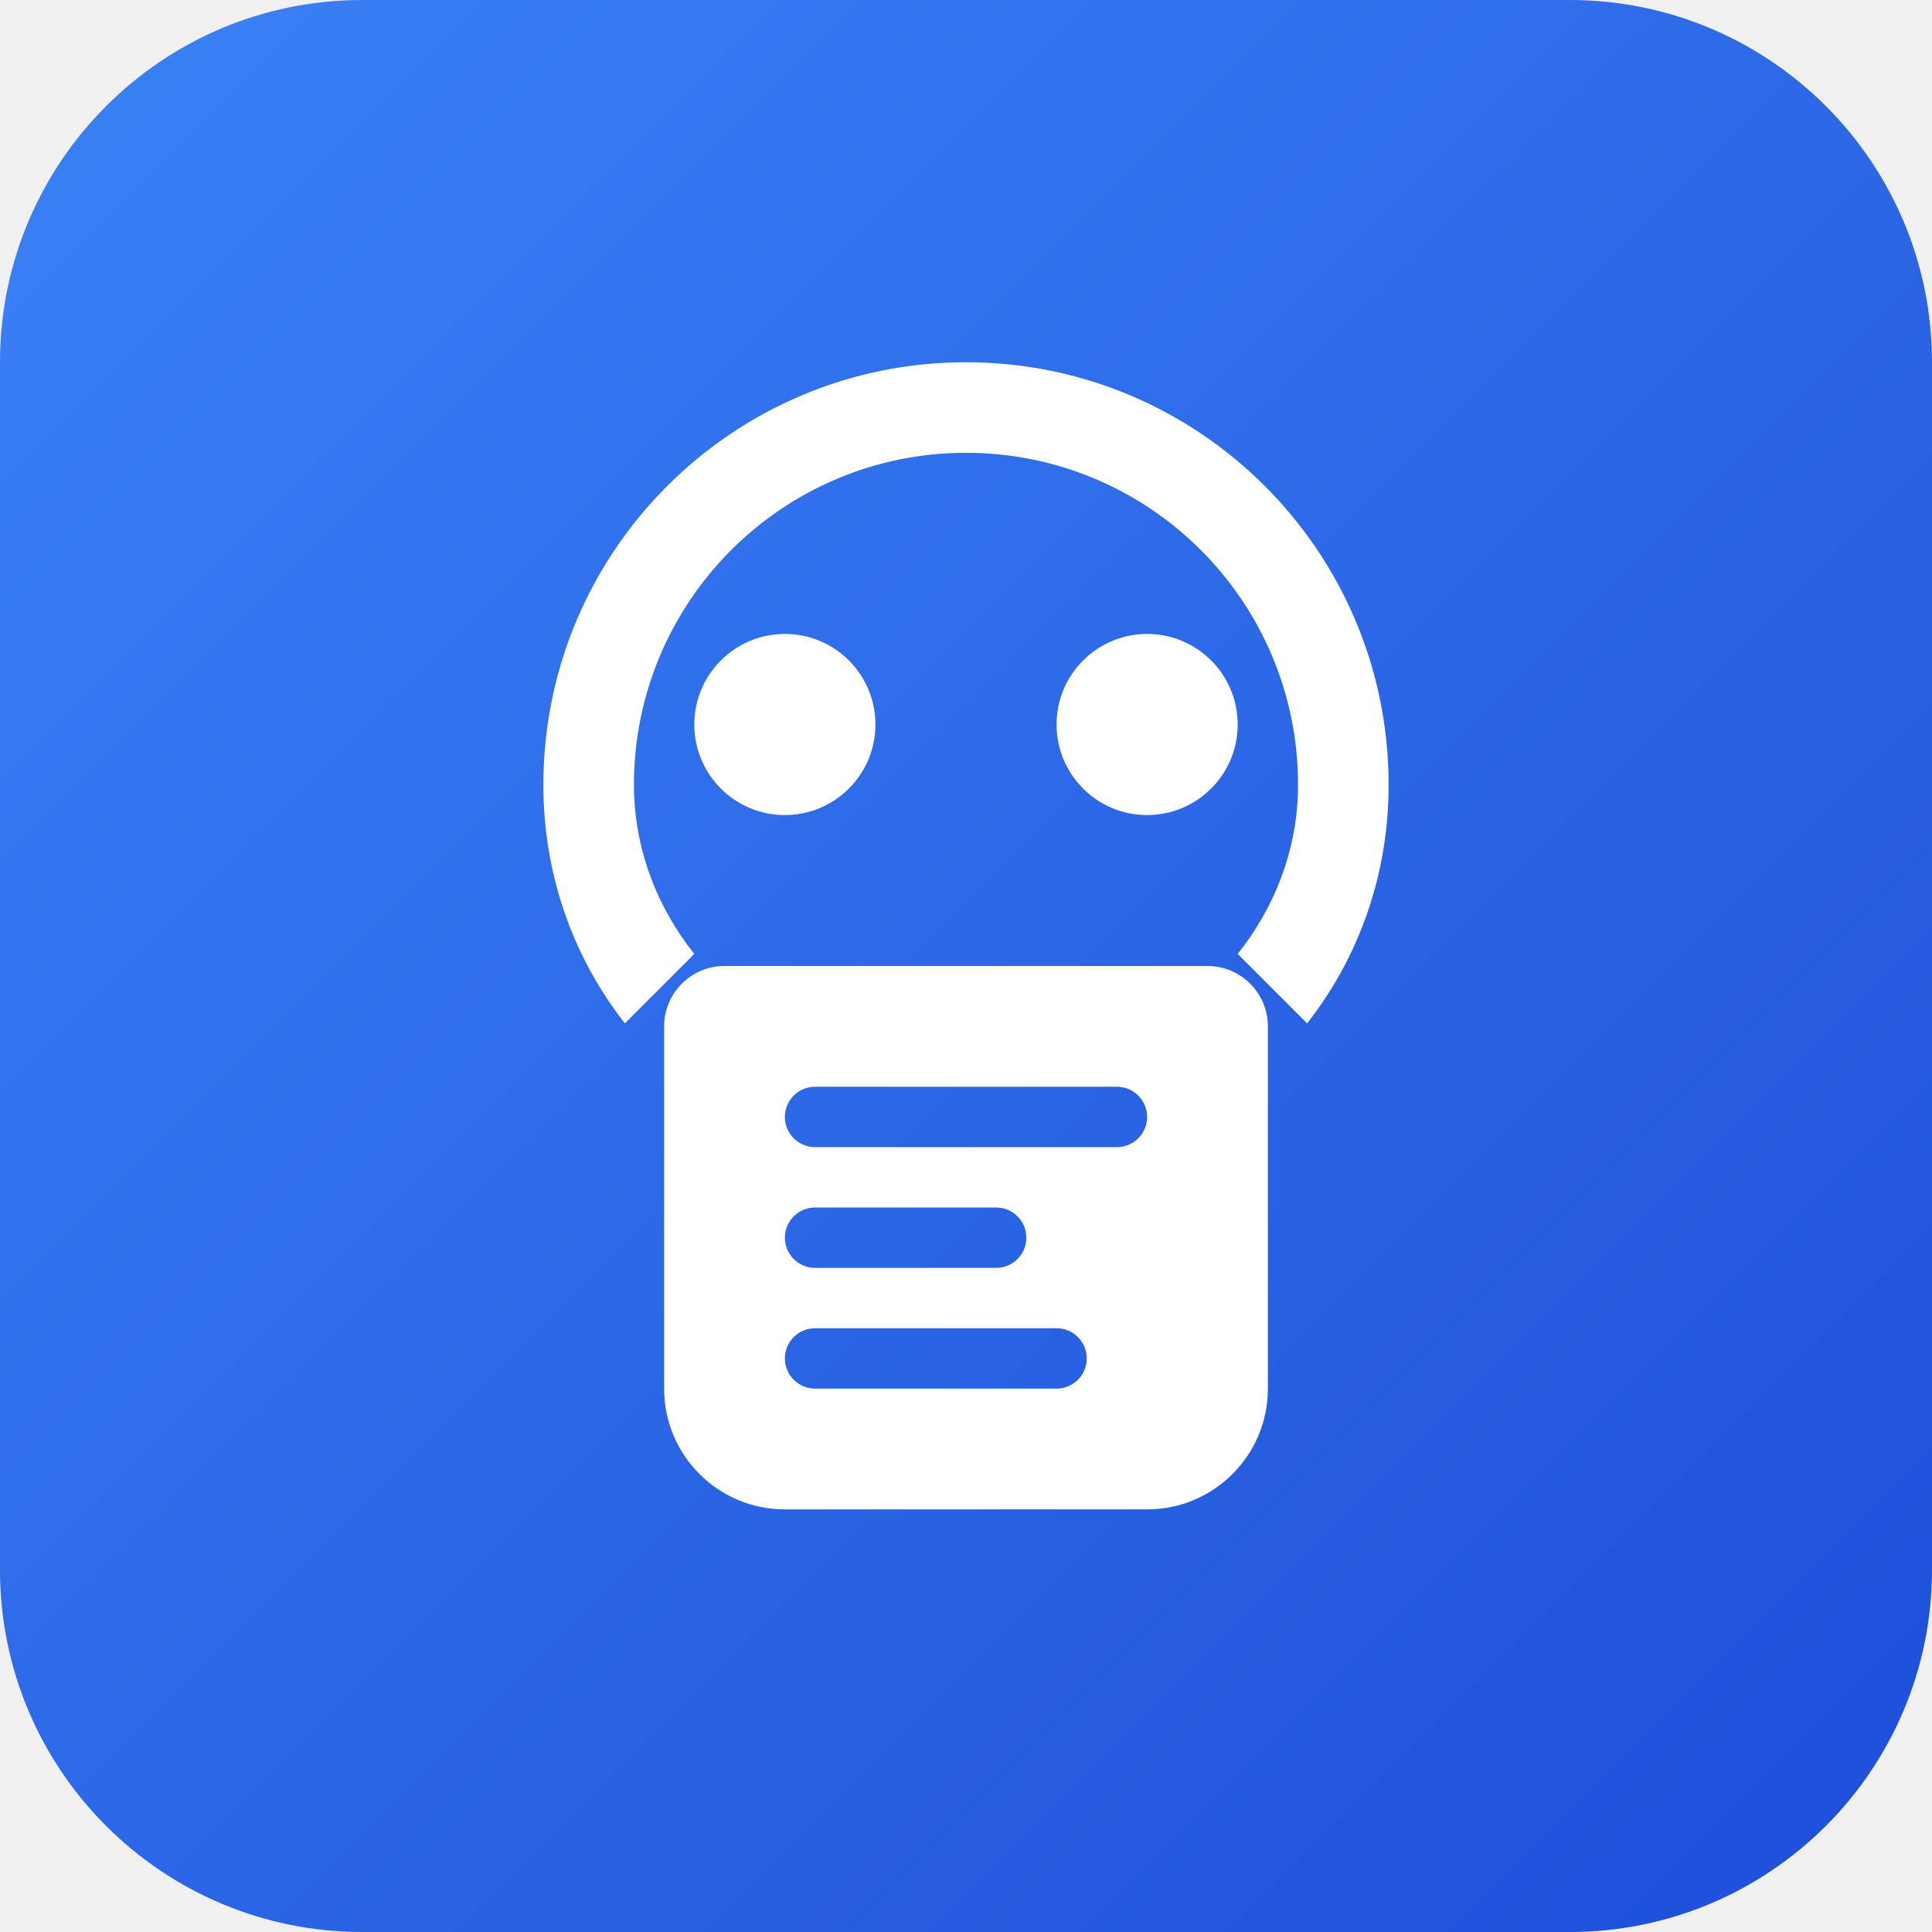
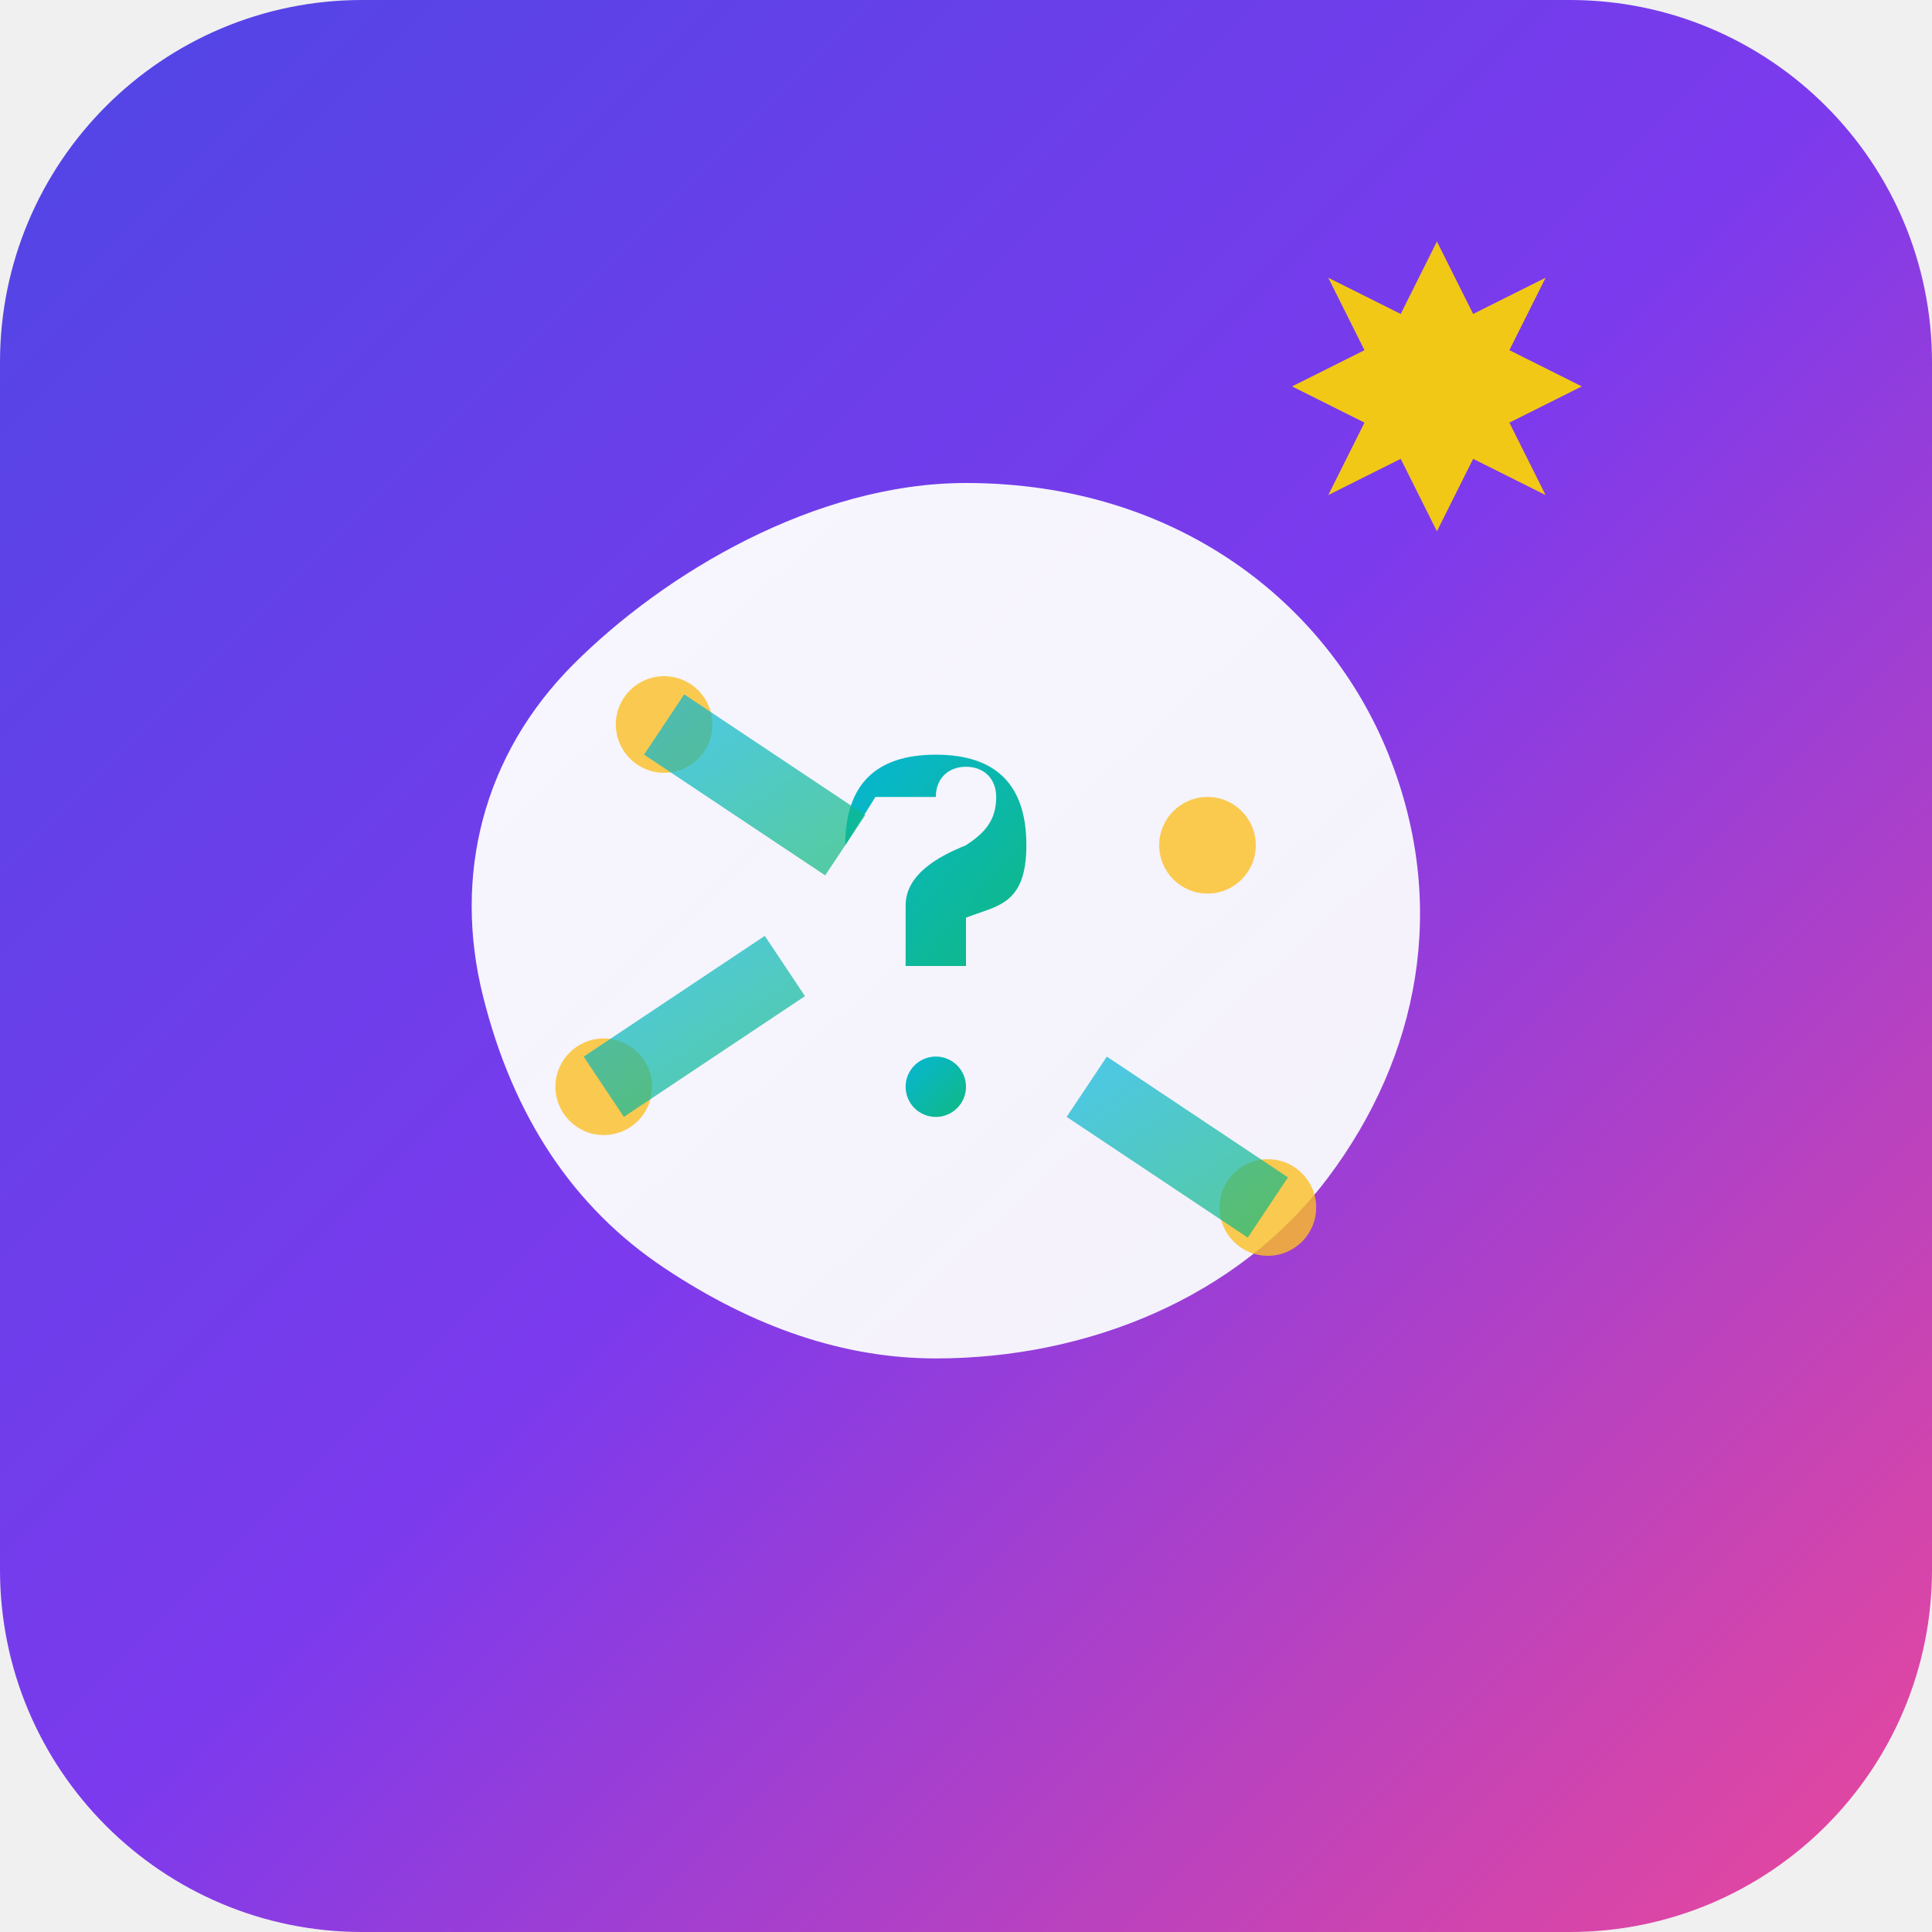
- <svg xmlns="http://www.w3.org/2000/svg" width="32" height="32" viewBox="0 0 32 32" fill="none">
-   <rect width="32" height="32" rx="6" fill="url(#gradient)" />
-   <path d="M16 6C19.866 6 23 9.134 23 13C23 14.5 22.5 15.866 21.65 16.95L20.5 15.8C21.1 15.05 21.5 14.075 21.5 13C21.5 9.962 19.038 7.5 16 7.5C12.962 7.5 10.5 9.962 10.5 13C10.5 14.075 10.9 15.05 11.5 15.8L10.35 16.95C9.5 15.866 9 14.5 9 13C9 9.134 12.134 6 16 6Z" fill="white" />
-   <circle cx="13" cy="12" r="1.5" fill="white" />
-   <circle cx="19" cy="12" r="1.5" fill="white" />
-   <path d="M12 16H20C20.552 16 21 16.448 21 17V23C21 24.105 20.105 25 19 25H13C11.895 25 11 24.105 11 23V17C11 16.448 11.448 16 12 16Z" fill="white" />
-   <rect x="13" y="18" width="6" height="1" rx="0.5" fill="url(#gradient)" />
-   <rect x="13" y="20" width="4" height="1" rx="0.5" fill="url(#gradient)" />
-   <rect x="13" y="22" width="5" height="1" rx="0.5" fill="url(#gradient)" />
+ <svg xmlns="http://www.w3.org/2000/svg" viewBox="0 0 32 32" width="32" height="32">
  <defs>
-     <linearGradient id="gradient" x1="0" y1="0" x2="32" y2="32" gradientUnits="userSpaceOnUse">
-       <stop stop-color="#3B82F6" />
-       <stop offset="1" stop-color="#1D4ED8" />
+     <linearGradient id="bg" x1="0%" y1="0%" x2="100%" y2="100%">
+       <stop offset="0%" stop-color="#4f46e5" />
+       <stop offset="50%" stop-color="#7c3aed" />
+       <stop offset="100%" stop-color="#ec4899" />
+     </linearGradient>
+     <linearGradient id="brain" x1="0%" y1="0%" x2="100%" y2="100%">
+       <stop offset="0%" stop-color="#ffffff" />
+       <stop offset="100%" stop-color="#f8fafc" />
+     </linearGradient>
+     <linearGradient id="circuit" x1="0%" y1="0%" x2="100%" y2="100%">
+       <stop offset="0%" stop-color="#06b6d4" />
+       <stop offset="100%" stop-color="#10b981" />
    </linearGradient>
  </defs>
+   <rect width="32" height="32" rx="6" fill="url(#bg)" />
+   <g transform="translate(4, 6)">
+     <path d="M12 2c3.5 0 6 2 7 4.5 1 2.5 0.5 5-1 7-1.5 2-4 3-6.5 3-1.5 0-3-0.5-4.5-1.5-1.5-1-2.5-2.5-3-4.5-0.5-2 0-4 1.5-5.5C7 3.5 9.5 2 12 2z" fill="url(#brain)" opacity="0.95" />
+     <g fill="url(#circuit)" stroke="none">
+       <path d="M10 8c0-1 0.5-1.5 1.5-1.5s1.5 0.5 1.5 1.5-0.5 1-1 1.2v0.8h-1v-1c0-0.5 0.5-0.8 1-1 0.3-0.2 0.5-0.4 0.5-0.8 0-0.3-0.2-0.5-0.5-0.5s-0.5 0.2-0.5 0.5h-1z" />
+       <circle cx="11.5" cy="12" r="0.5" />
+     </g>
+     <g fill="#fbbf24" opacity="0.8">
+       <circle cx="7" cy="6" r="0.8" />
+       <circle cx="16" cy="8" r="0.8" />
+       <circle cx="6" cy="12" r="0.8" />
+       <circle cx="17" cy="14" r="0.8" />
+     </g>
+     <g stroke="url(#circuit)" stroke-width="1.2" fill="none" opacity="0.7">
+       <path d="M7 6L10 8" />
+       <path d="M13 8L16 8" />
+       <path d="M6 12L9 10" />
+       <path d="M14 12L17 14" />
+     </g>
+   </g>
+   <g transform="translate(22, 4)" fill="#ffd700" opacity="0.9">
+     <path d="M3 0L4 2L6 1L5 3L7 4L5 5L6 7L4 6L3 8L2 6L0 7L1 5L-1 4L1 3L0 1L2 2L3 0Z" transform="scale(0.6)" />
+   </g>
</svg>
